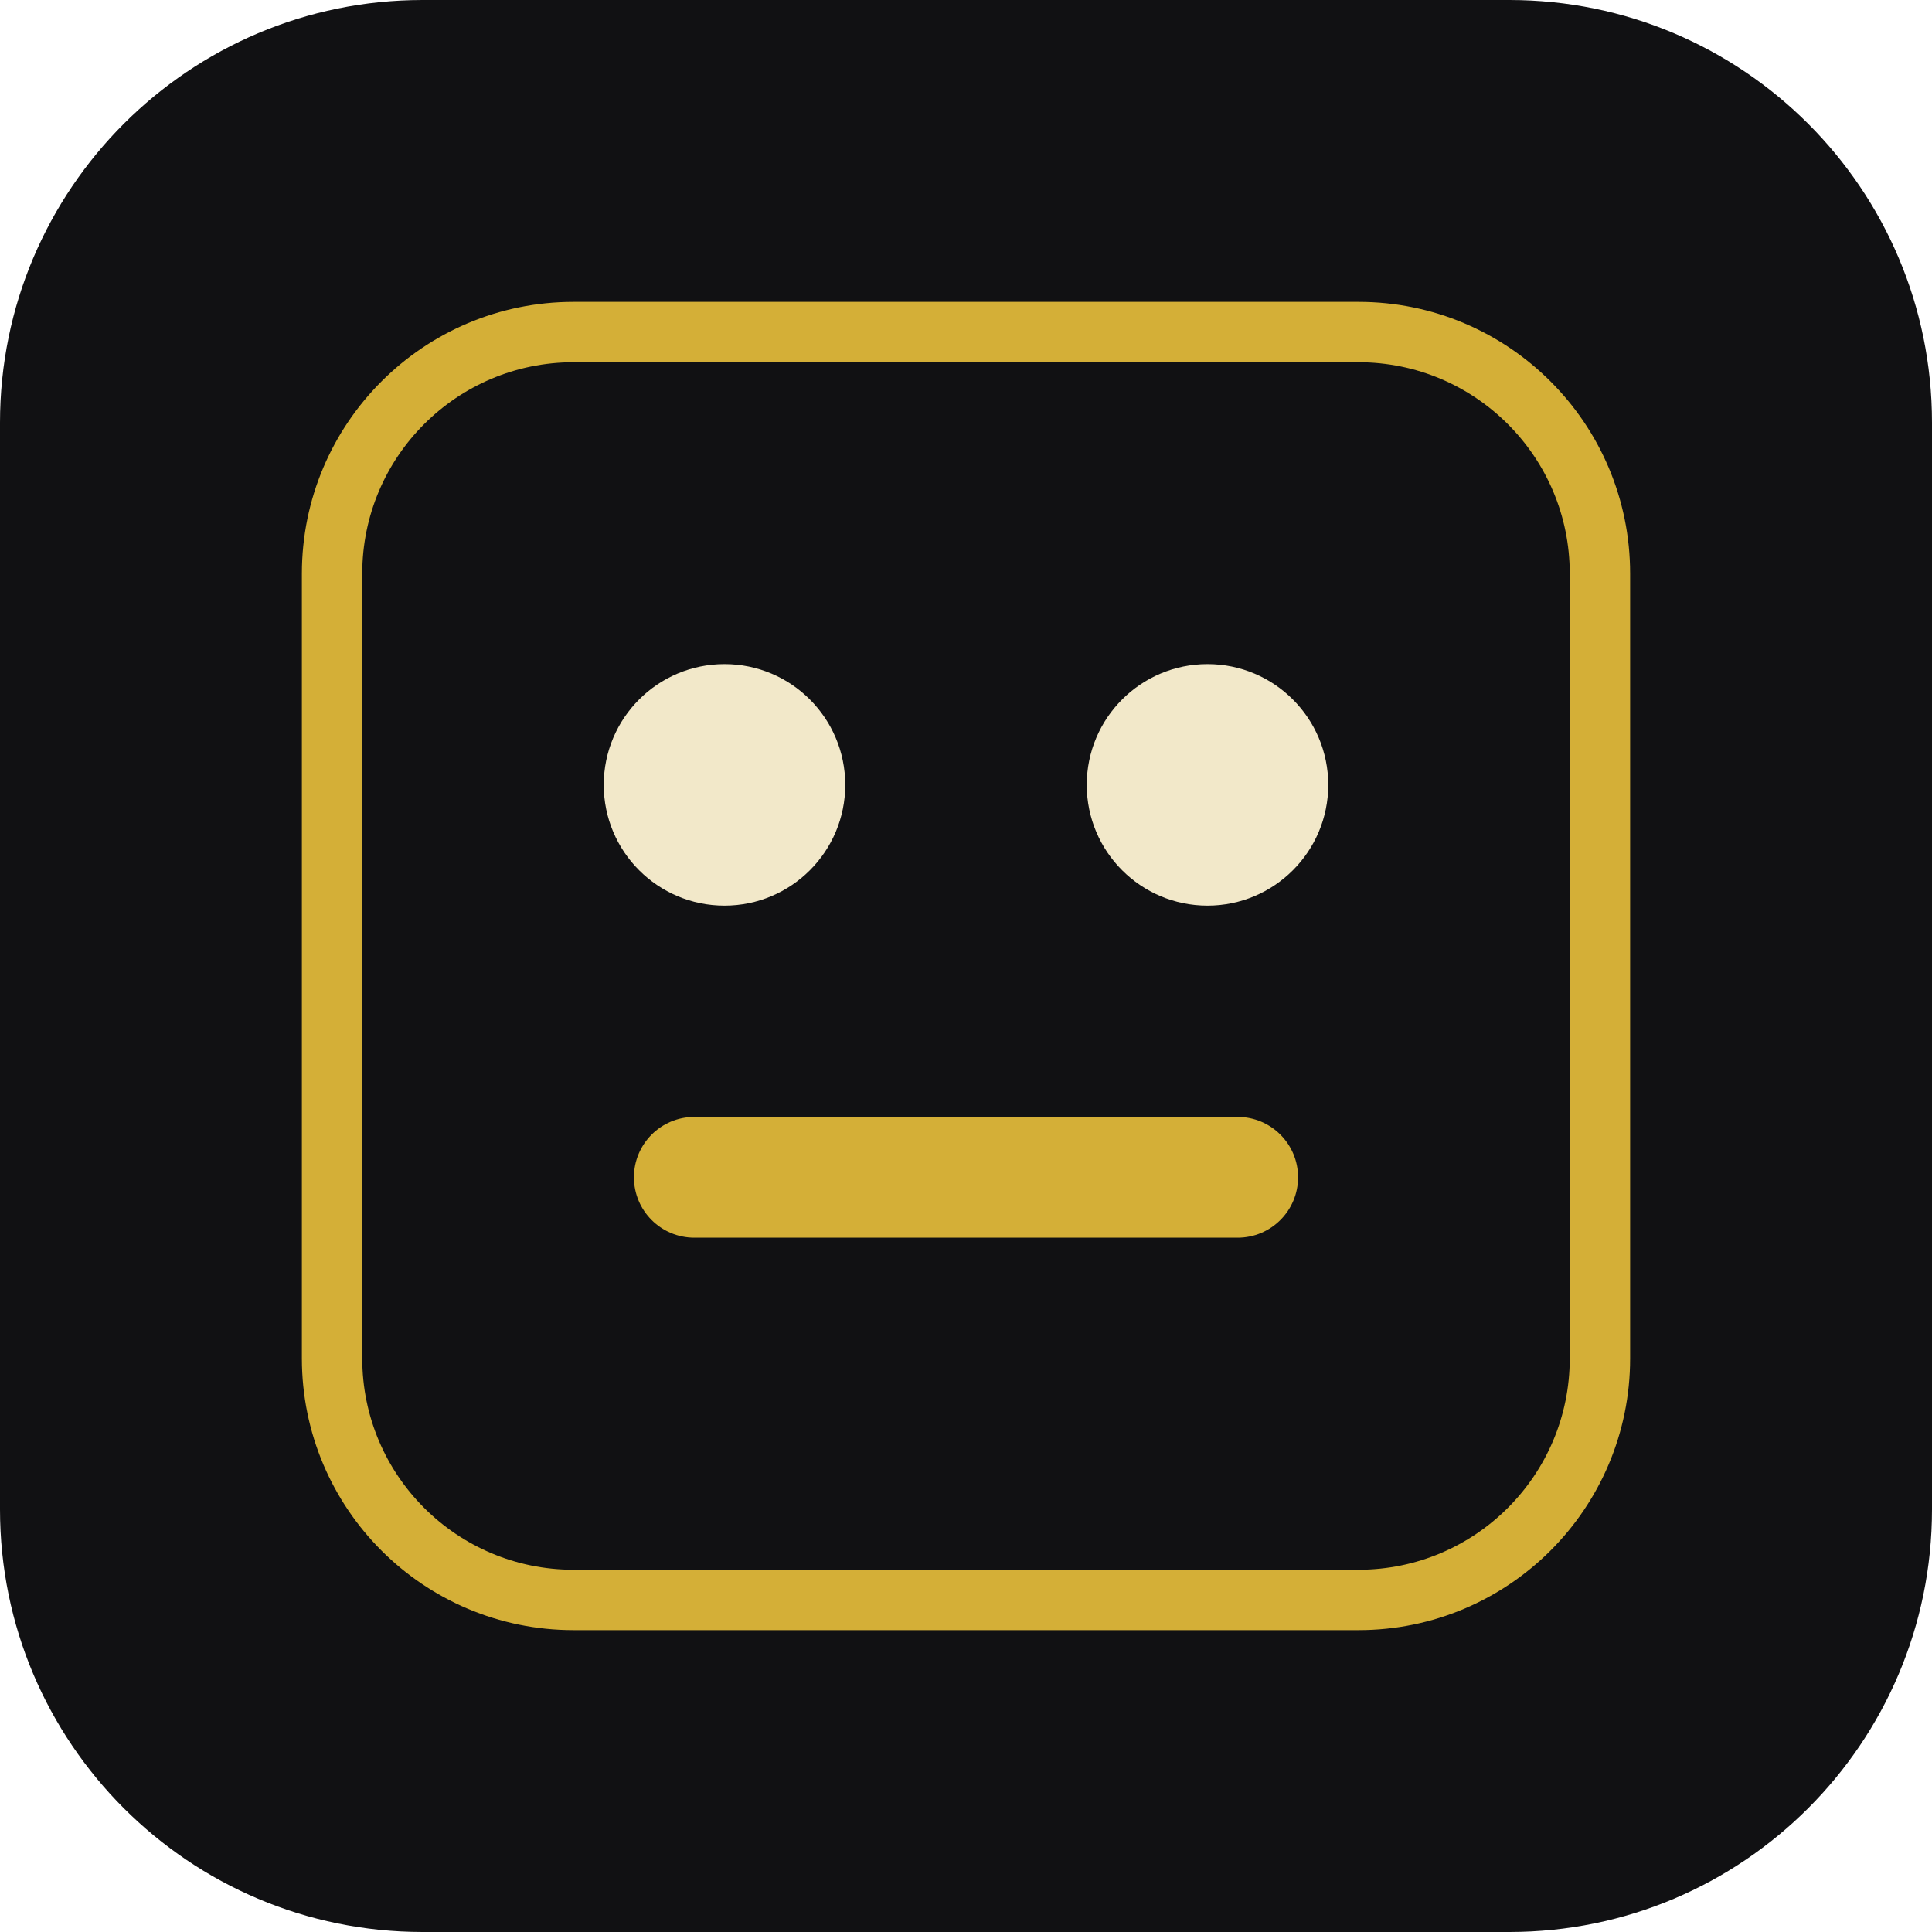
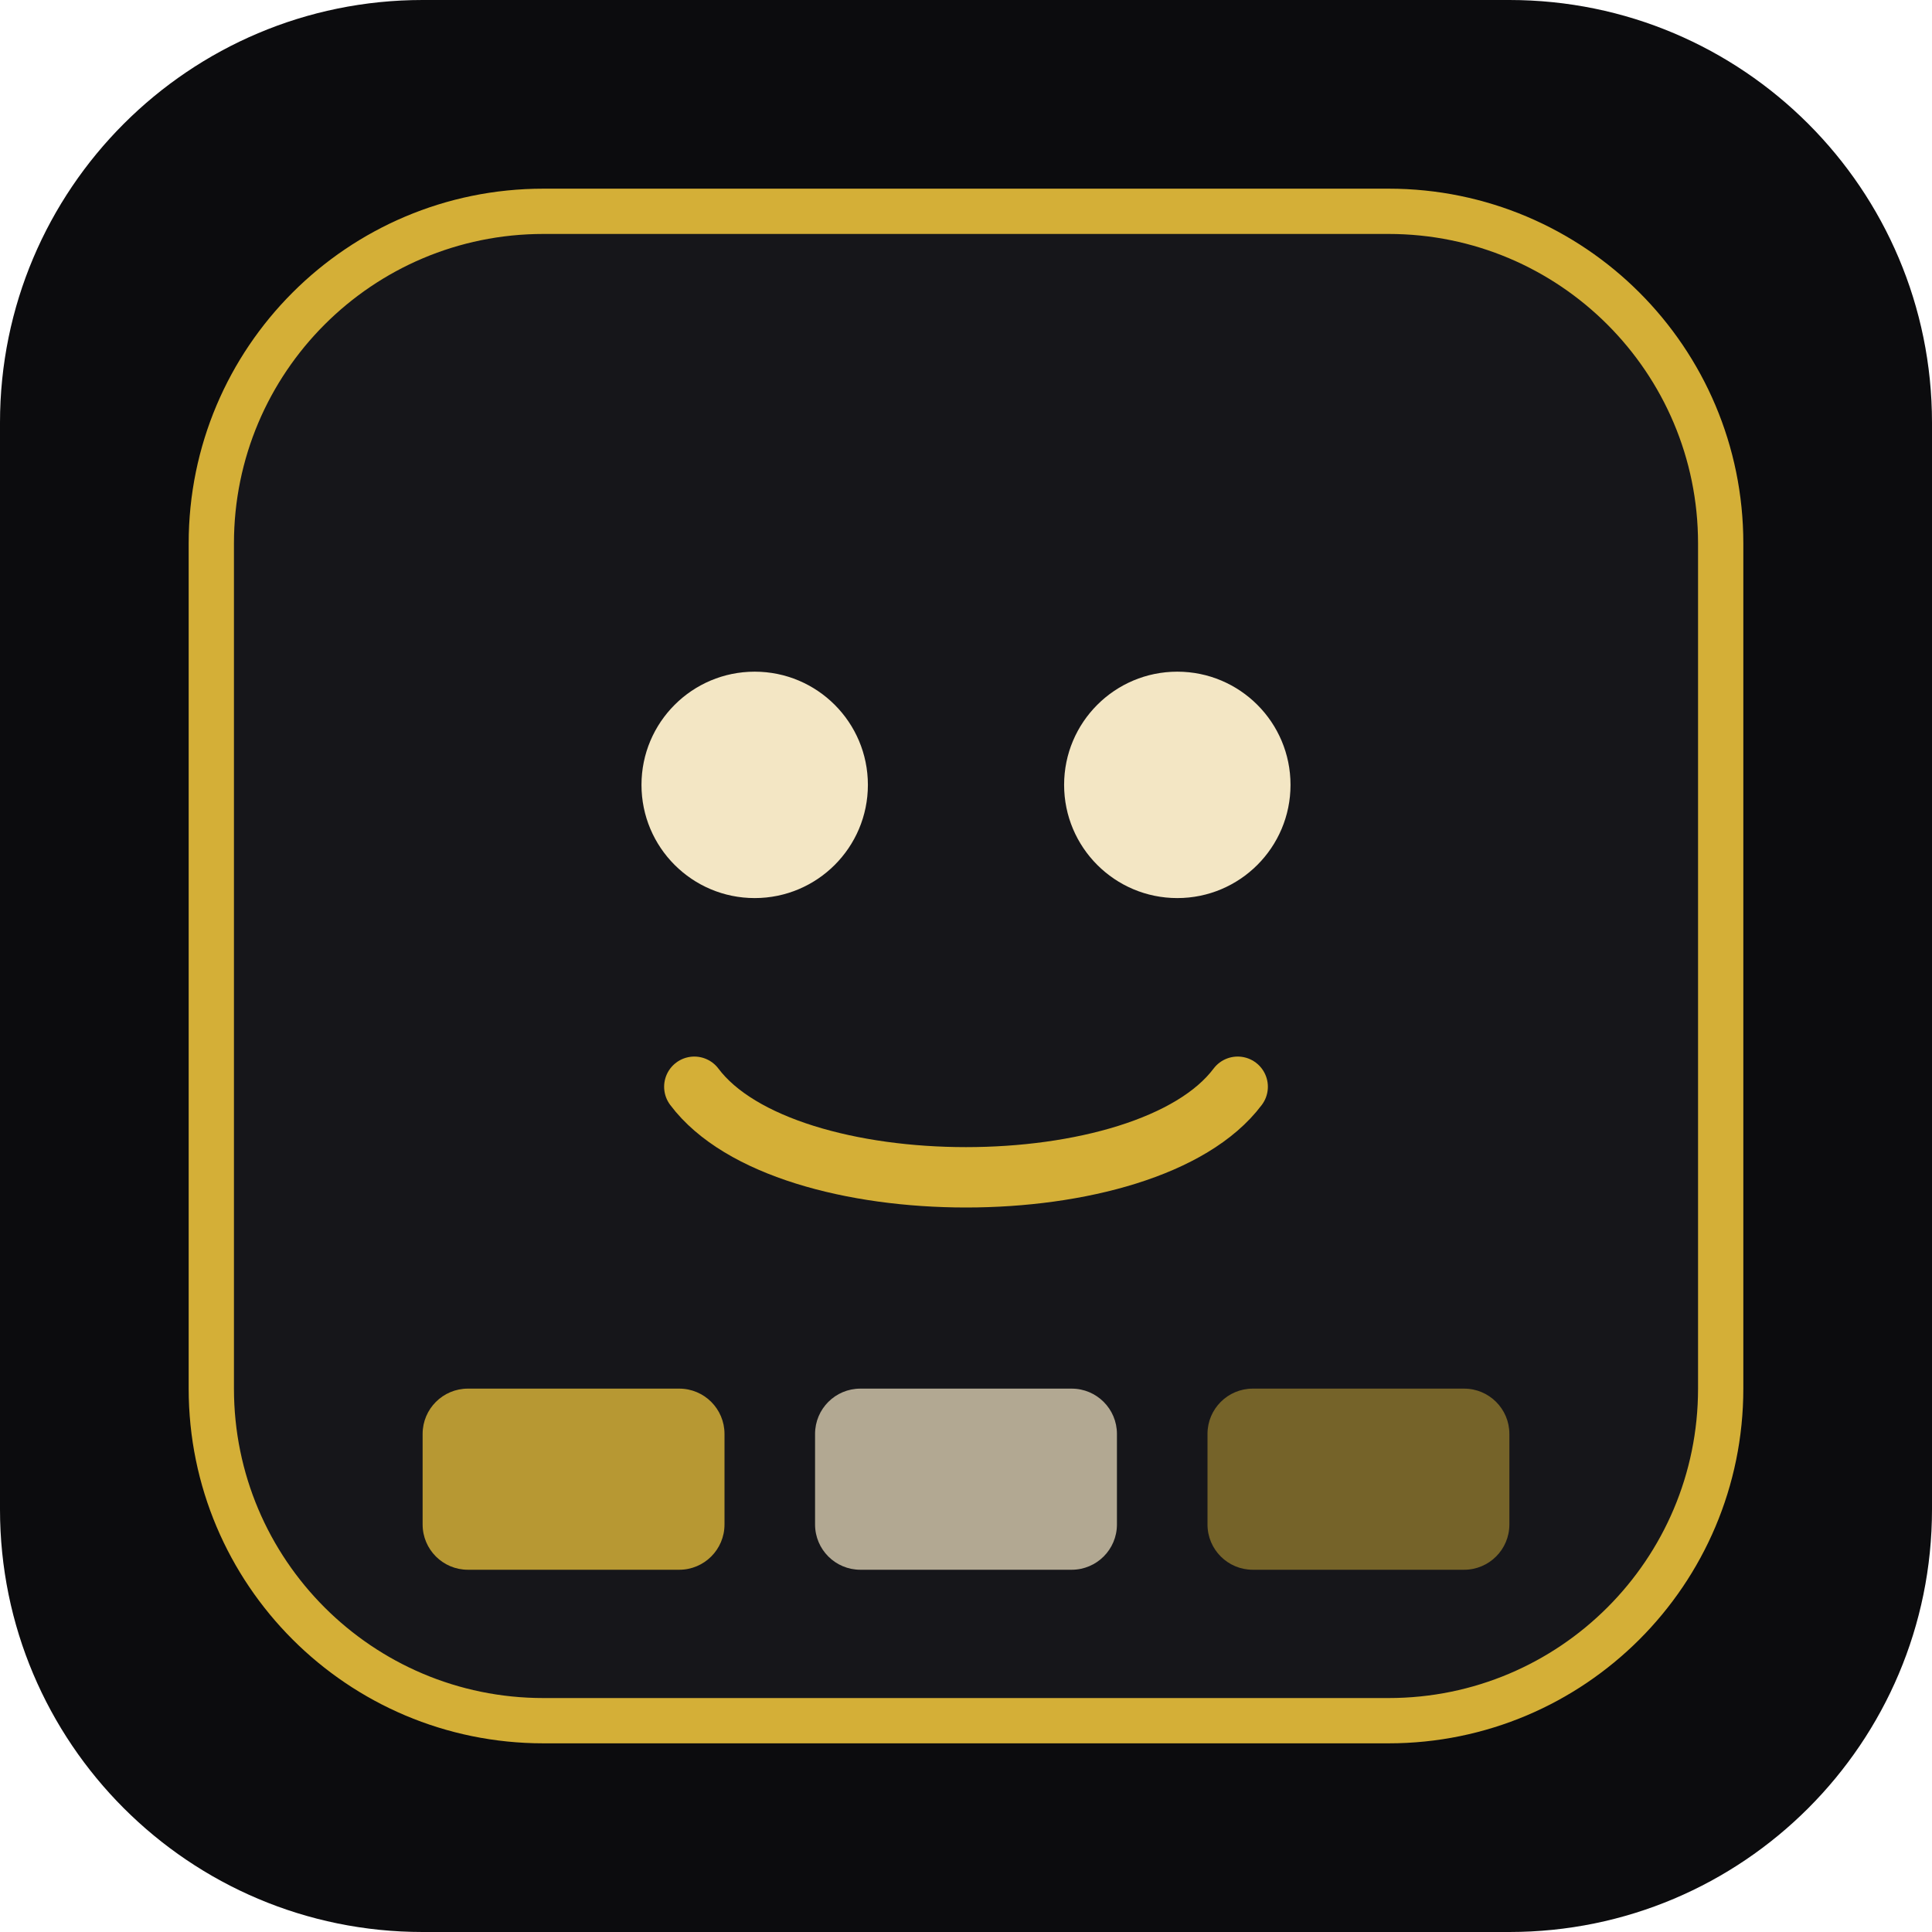
<svg xmlns="http://www.w3.org/2000/svg" viewBox="0 0 128 128" role="img" aria-label="Grok Bot Marketplace">
-   <rect width="128" height="128" rx="28" fill="#111113" />
-   <rect x="22" y="22" width="84" height="84" rx="16" fill="none" stroke="#d4af37" stroke-width="4" />
-   <circle cx="48" cy="52" r="8" fill="#f2e8c9" />
-   <circle cx="80" cy="52" r="8" fill="#f2e8c9" />
-   <rect x="42" y="74" width="44" height="8" rx="4" fill="#d4af37" />
+   <rect width="128" height="128" rx="28" fill="#0c0c0e" />
+   <rect x="14" y="14" width="100" height="100" rx="22" fill="#16161a" stroke="#d4af37" stroke-width="3" />
+   <circle cx="50" cy="52" r="7.5" fill="#f3e6c4" />
+   <circle cx="78" cy="52" r="7.5" fill="#f3e6c4" />
+   <path d="M46 72c6 8 30 8 36 0" fill="none" stroke="#d4af37" stroke-width="4" stroke-linecap="round" />
+   <rect x="28" y="92" width="20" height="12" rx="3" fill="#d4af37" opacity="0.85" />
+   <rect x="54" y="92" width="20" height="12" rx="3" fill="#f3e6c4" opacity="0.7" />
+   <rect x="80" y="92" width="20" height="12" rx="3" fill="#d4af37" opacity="0.5" />
</svg>
